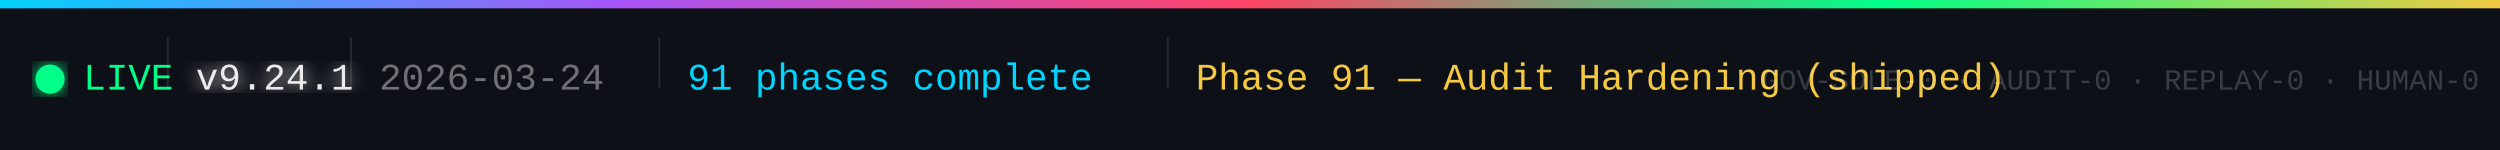
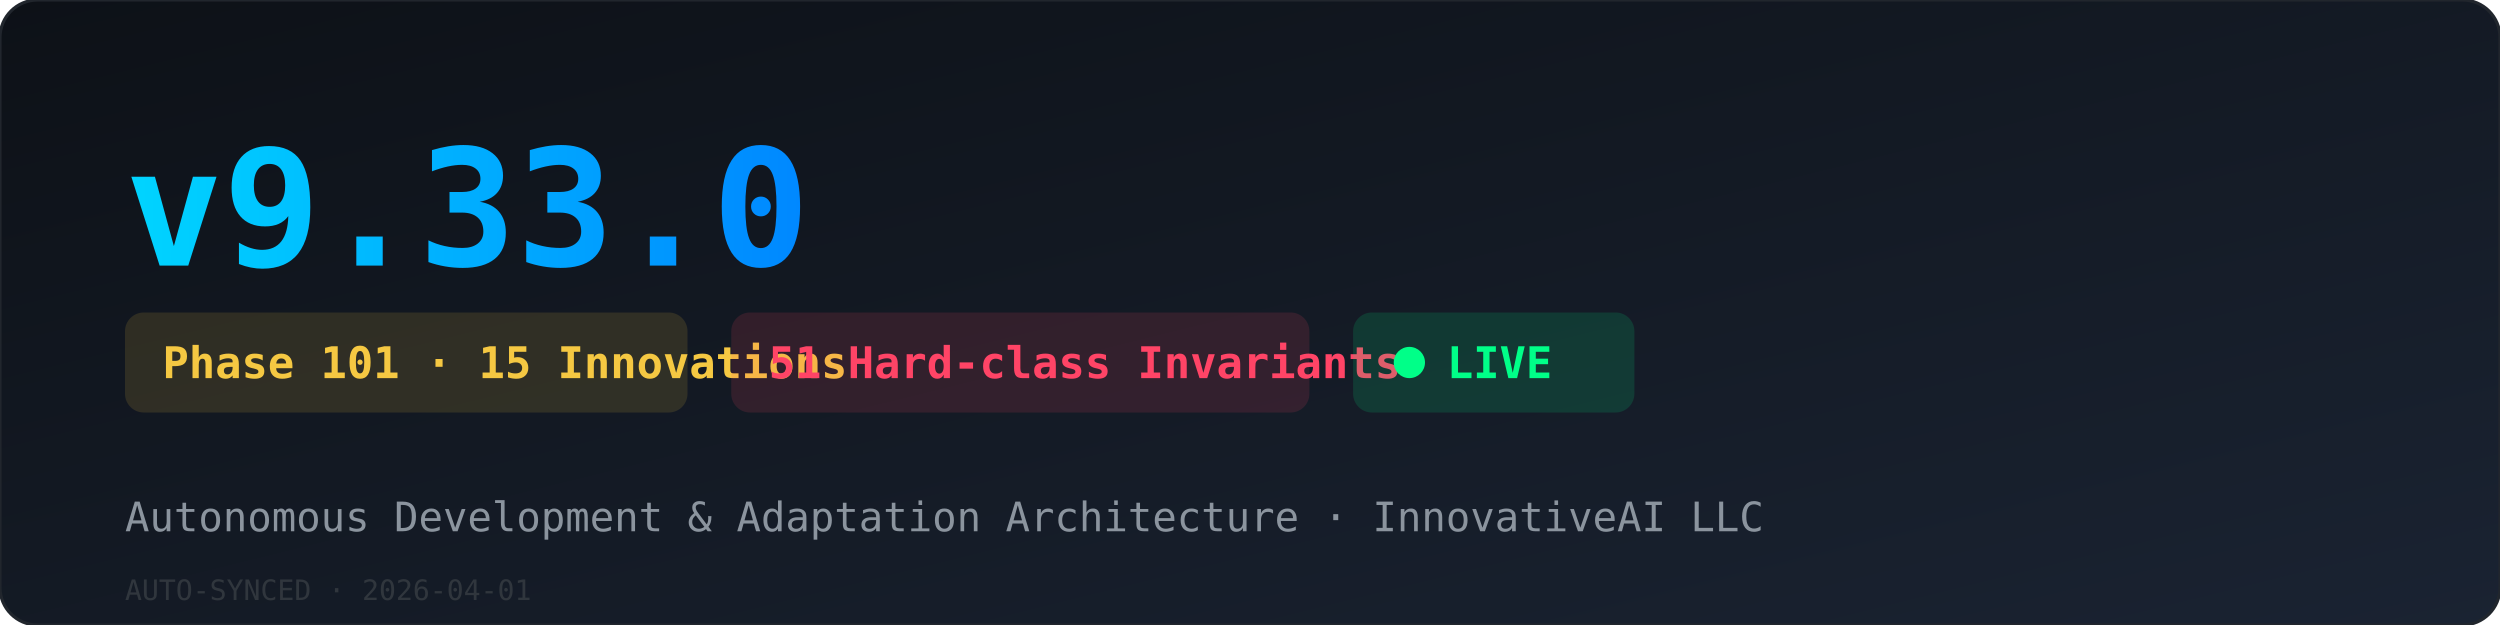
- <svg xmlns="http://www.w3.org/2000/svg" viewBox="0 0 1200 72" width="100%" preserveAspectRatio="xMidYMid meet">
+ <svg xmlns="http://www.w3.org/2000/svg" width="800" height="200" viewBox="0 0 800 200">
  <defs>
-     <style>@keyframes tk{0%,100%{opacity:.5}50%{opacity:1}}.tk{animation:tk 1s ease-in-out infinite}</style>
-     <linearGradient id="topbar" x1="0" y1="0" x2="1" y2="0">
-       <stop offset="0%" stop-color="#00d4ff" />
-       <stop offset="25%" stop-color="#a855f7" />
-       <stop offset="50%" stop-color="#ff4466" />
-       <stop offset="75%" stop-color="#00ff88" />
-       <stop offset="100%" stop-color="#f5c842" />
+     <linearGradient id="heroBg" x1="0%" y1="0%" x2="100%" y2="100%">
+       <stop offset="0%" style="stop-color:#0d1117" />
+       <stop offset="100%" style="stop-color:#1a2332" />
    </linearGradient>
-     <filter id="gv">
-       <feGaussianBlur stdDeviation="4" result="b" />
-       <feMerge>
-         <feMergeNode in="b" />
-         <feMergeNode in="SourceGraphic" />
-       </feMerge>
-     </filter>
+     <linearGradient id="vGrad" x1="0%" y1="0%" x2="100%" y2="0%">
+       <stop offset="0%" style="stop-color:#00d4ff" />
+       <stop offset="100%" style="stop-color:#0088ff" />
+     </linearGradient>
  </defs>
-   <rect width="1200" height="72" fill="#0d1117" />
-   <rect y="0" width="1200" height="4" fill="url(#topbar)" />
-   <circle cx="24" cy="38" r="7" fill="#00ff88" class="tk" filter="url(#gv)" />
-   <text x="40" y="43" font-family="'JetBrains Mono','Courier New',monospace" font-size="18" fill="#00ff88">LIVE</text>
-   <rect x="80" y="18" width="1" height="24" fill="rgba(255,255,255,.1)" />
-   <text x="94" y="43" font-family="'JetBrains Mono','Courier New',monospace" font-size="18" fill="rgba(255,255,255,.9)" filter="url(#gv)">v9.24.1</text>
-   <rect x="168" y="18" width="1" height="24" fill="rgba(255,255,255,.1)" />
-   <text x="182" y="43" font-family="'JetBrains Mono','Courier New',monospace" font-size="18" fill="rgba(255,255,255,.4)">2026-03-24</text>
-   <rect x="316" y="18" width="1" height="24" fill="rgba(255,255,255,.1)" />
-   <text x="330" y="43" font-family="'JetBrains Mono','Courier New',monospace" font-size="18" fill="#00d4ff">91 phases complete</text>
-   <rect x="560" y="18" width="1" height="24" fill="rgba(255,255,255,.1)" />
-   <text x="574" y="43" font-family="'JetBrains Mono','Courier New',monospace" font-size="18" fill="#f5c842">Phase 91 — Audit Hardening (shipped)</text>
-   <text x="1190" y="43" text-anchor="end" font-family="'JetBrains Mono','Courier New',monospace" font-size="14" fill="rgba(255,255,255,.18)">GOV-SOLE-0 · AUDIT-0 · REPLAY-0 · HUMAN-0</text>
+   <rect width="800" height="200" rx="12" fill="url(#heroBg)" stroke="#21262d" stroke-width="1" />
+   <text x="40" y="85" font-family="'SF Mono',monospace" font-size="52" font-weight="900" fill="url(#vGrad)">v9.33.0</text>
+   <rect x="40" y="100" width="180" height="32" rx="6" fill="#f5c84222" />
+   <text x="52" y="121" font-family="'SF Mono',monospace" font-size="14" font-weight="700" fill="#f5c842">Phase 101 · 15 Innovations</text>
+   <rect x="234" y="100" width="185" height="32" rx="6" fill="#ff446622" />
+   <text x="246" y="121" font-family="'SF Mono',monospace" font-size="14" font-weight="700" fill="#ff4466">51 Hard-class Invariants</text>
+   <rect x="433" y="100" width="90" height="32" rx="6" fill="#00ff8822" />
+   <circle cx="451" cy="116" r="5" fill="#00ff88">
+     <animate attributeName="opacity" values="1;0.3;1" dur="2s" repeatCount="indefinite" />
+   </circle>
+   <text x="463" y="121" font-family="'SF Mono',monospace" font-size="14" font-weight="700" fill="#00ff88">LIVE</text>
+   <text x="40" y="170" font-family="'SF Mono',monospace" font-size="13" fill="#8b949e">Autonomous Development &amp; Adaptation Architecture · InnovativeAI LLC</text>
+   <text x="40" y="192" font-family="'SF Mono',monospace" font-size="9" fill="#30363d">AUTO-SYNCED · 2026-04-01</text>
</svg>
